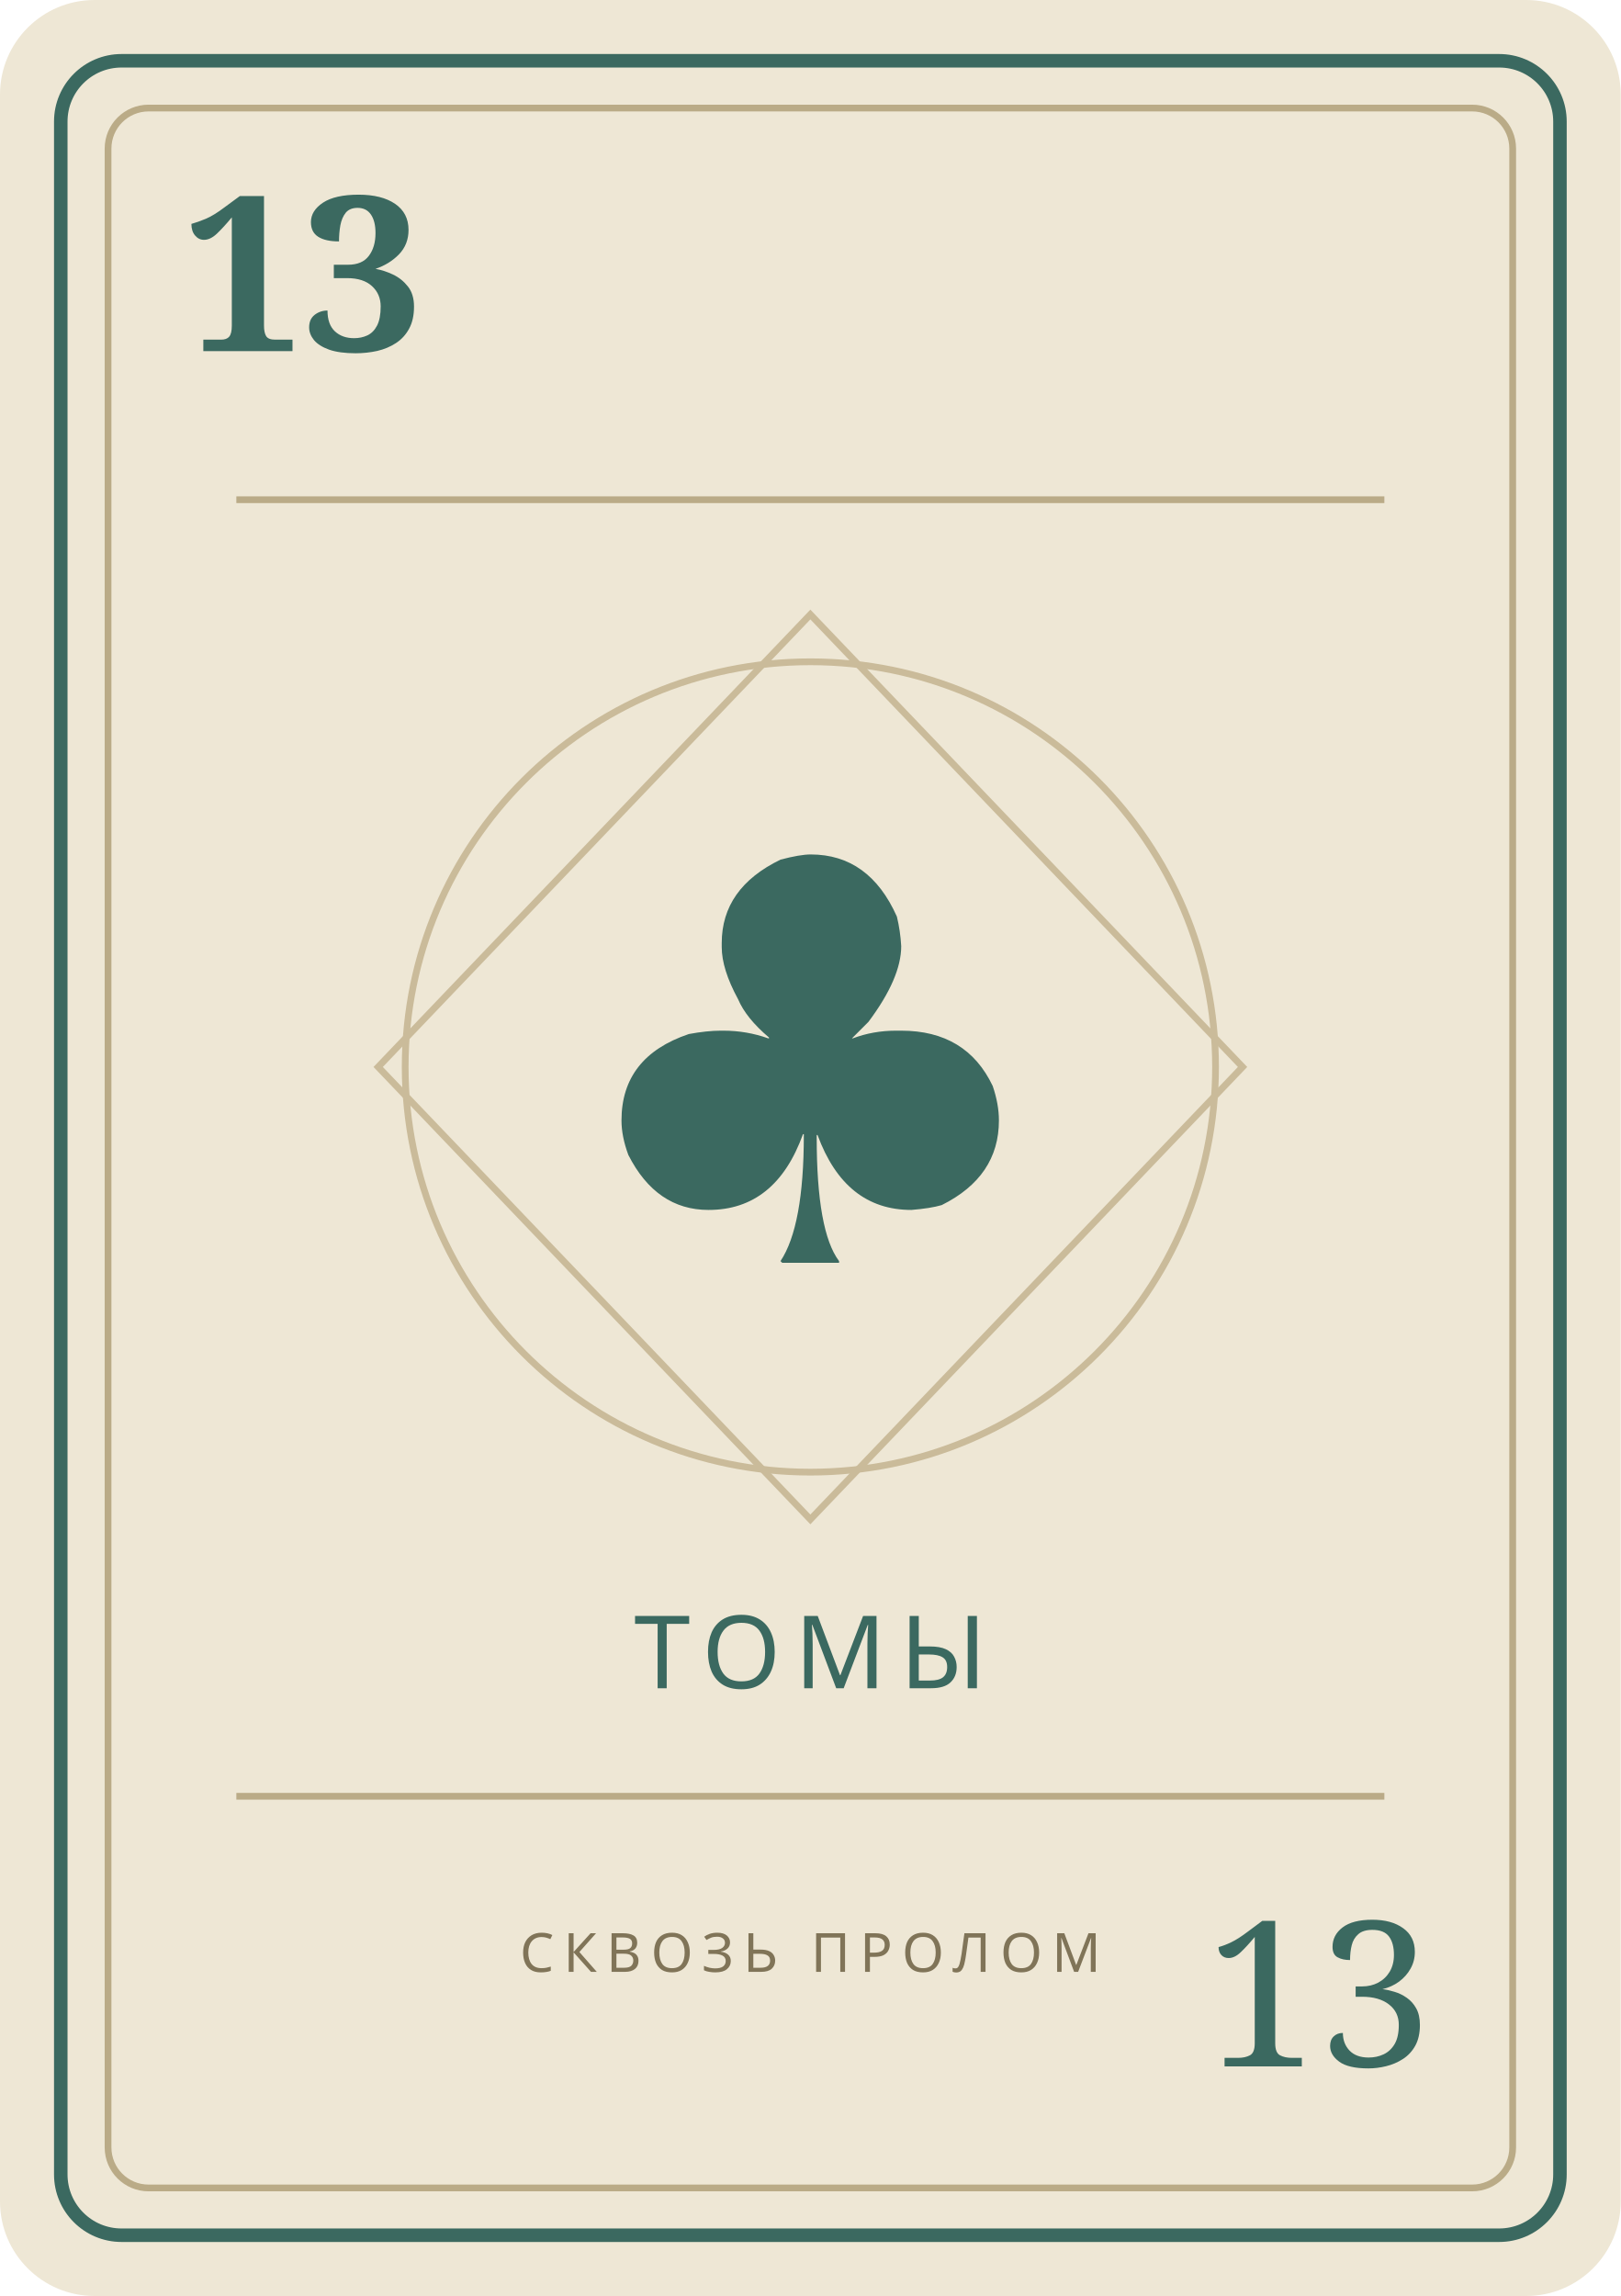
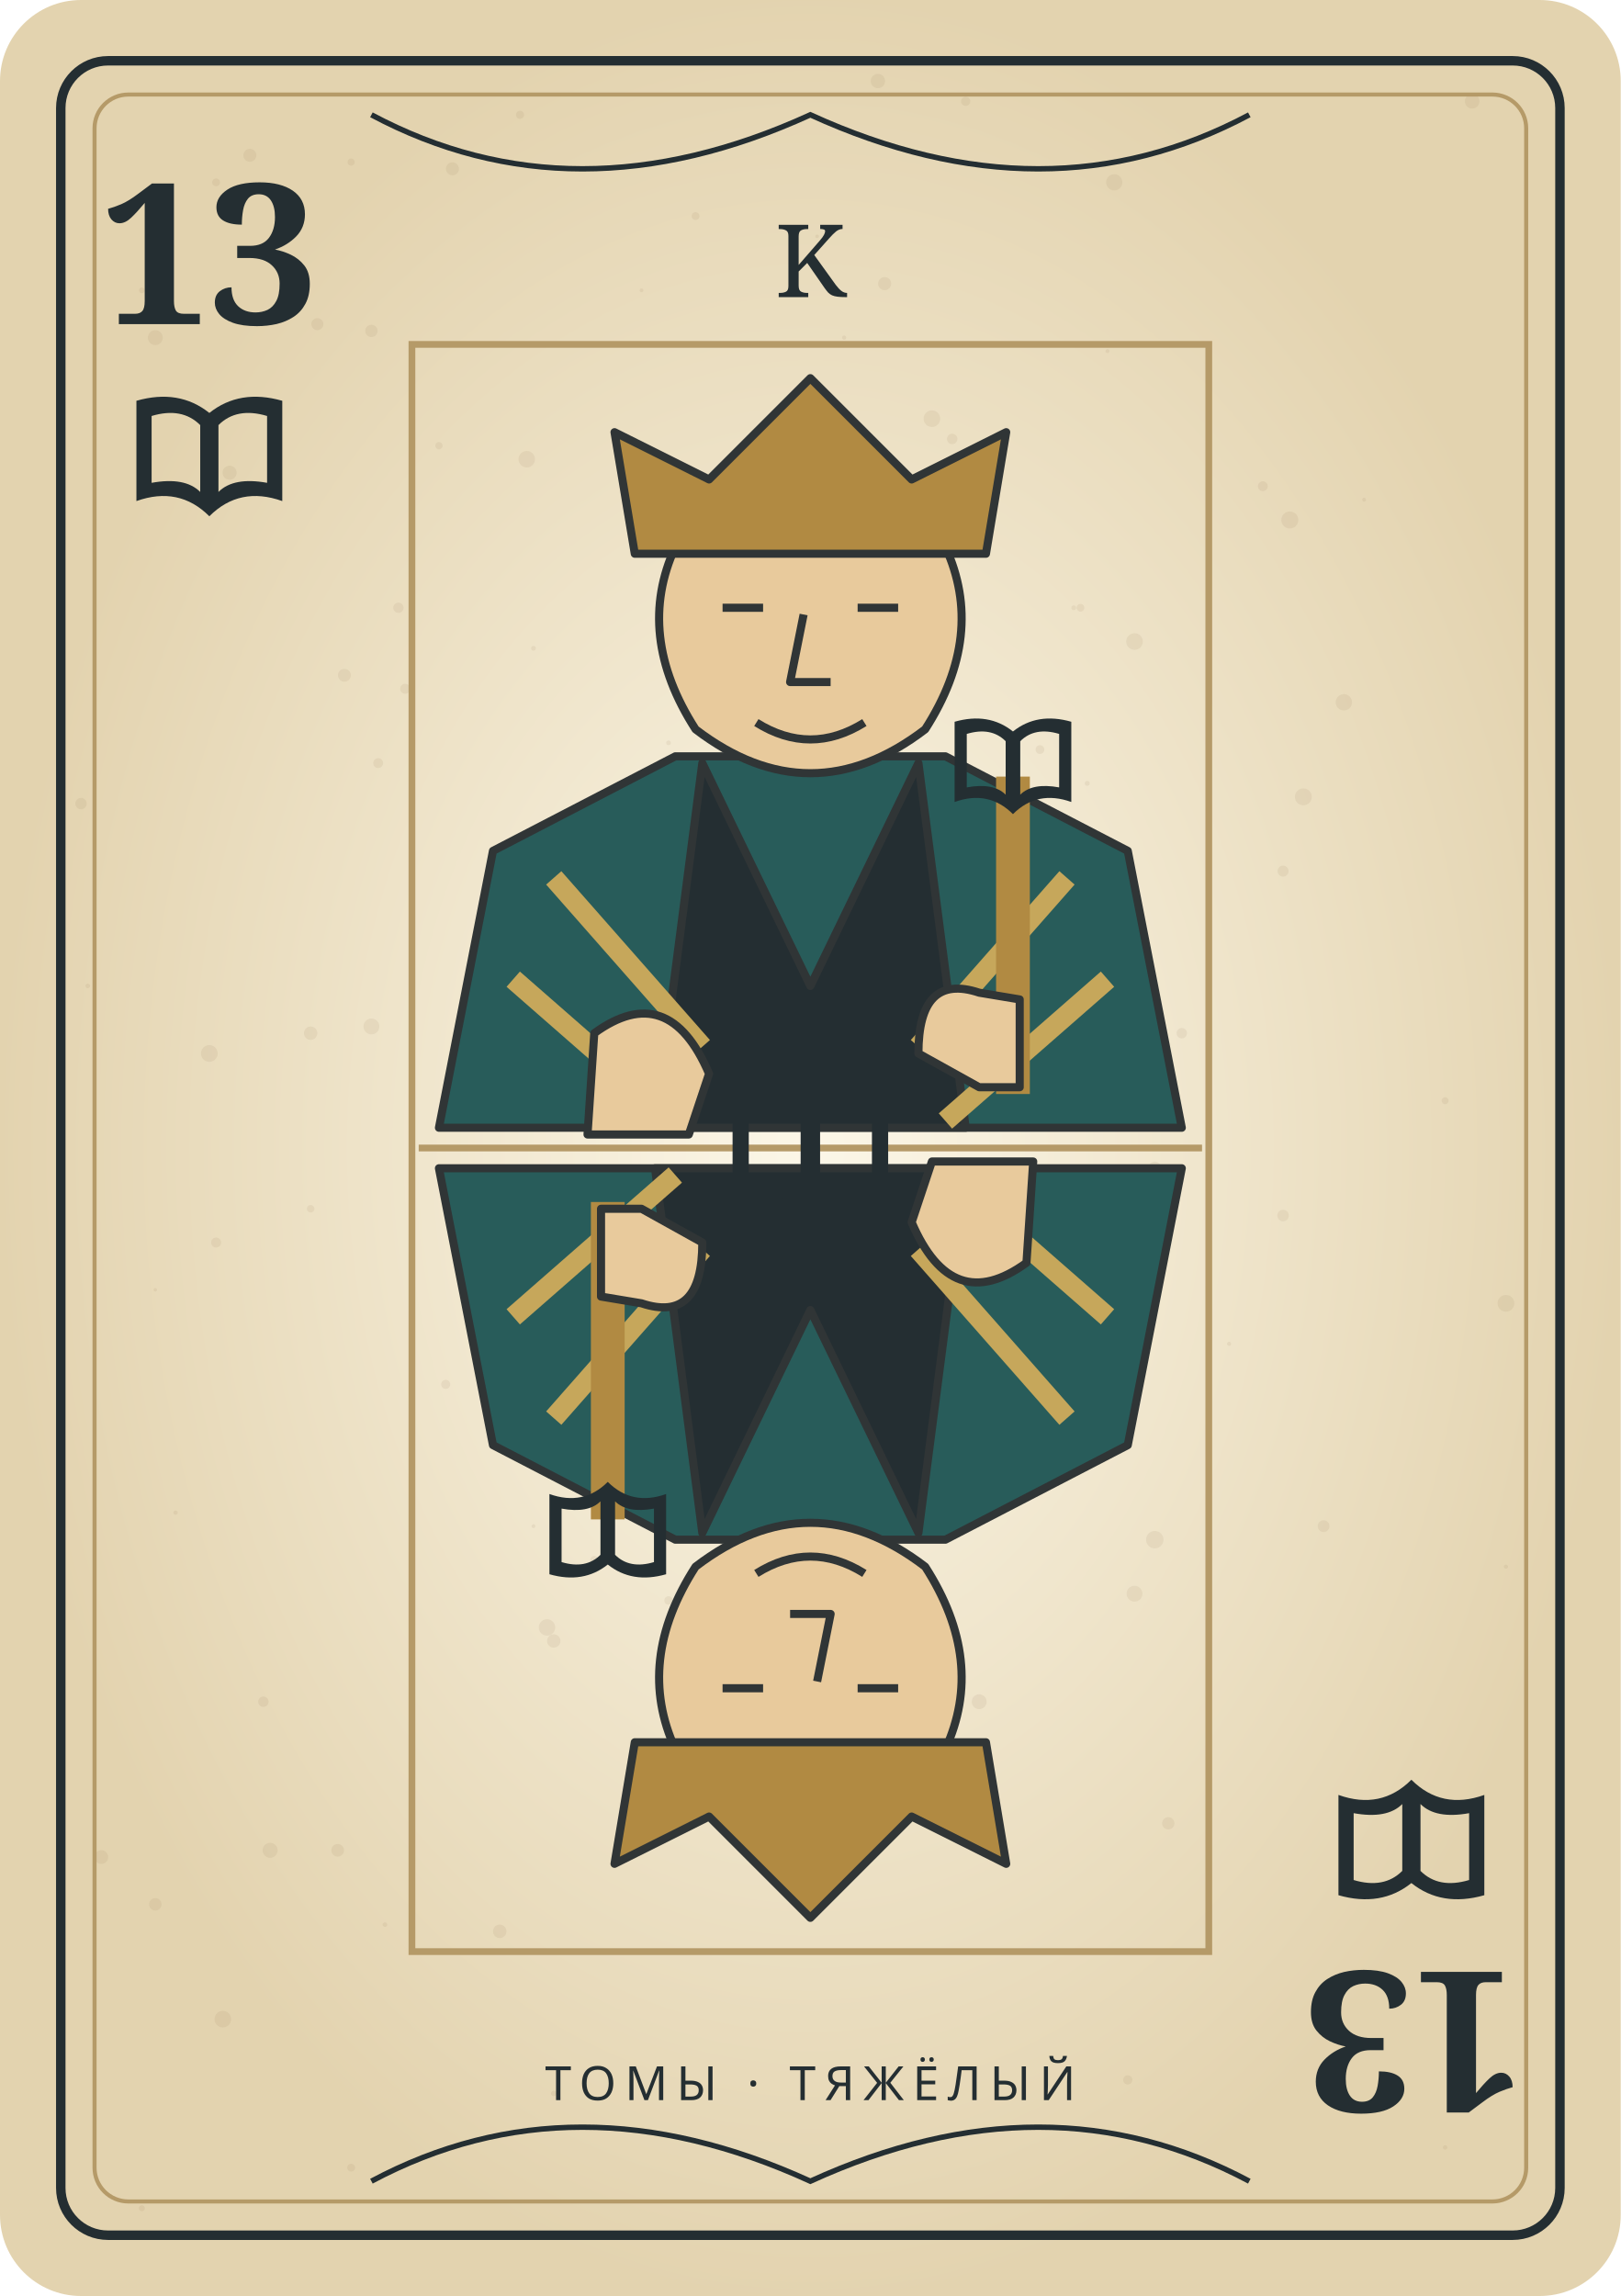
<svg xmlns="http://www.w3.org/2000/svg" width="240" height="340" viewBox="0 0 240 340">
-   <rect width="240" height="340" rx="14" fill="#eee7d5" />
-   <rect x="9" y="9" width="222" height="322" rx="9" fill="none" stroke="#3b6960" stroke-width="2" />
-   <rect x="16" y="16" width="208" height="308" rx="6" fill="none" stroke="#baab87" />
-   <path d="M35 74H205M35 266H205" stroke="#baab87" />
-   <text x="27" y="52" font-family="Georgia,serif" font-weight="bold" font-size="32" fill="#3b6960">13</text>
-   <text x="212" y="306" text-anchor="end" font-family="Georgia,serif" font-size="30" fill="#3b6960">13</text>
-   <circle cx="120" cy="158" r="60" fill="none" stroke="#cabb9a" />
-   <path d="M120 91L184 158L120 225L56 158Z" fill="none" stroke="#cabb9a" />
-   <text x="120" y="187" text-anchor="middle" font-family="Georgia,serif" font-size="83" fill="#3b6960">♣</text>
-   <text x="120" y="250" text-anchor="middle" font-family="sans-serif" font-size="15" letter-spacing="2" fill="#3b6960">ТОМЫ</text>
-   <text x="120" y="292" text-anchor="middle" font-family="sans-serif" font-size="8" letter-spacing="1.4" fill="#807458">СКВОЗЬ ПРОЛОМ</text>
+   <defs>
+     <radialGradient id="paper">
+       <stop stop-color="#fcf7e8" />
+       <stop offset="1" stop-color="#e3d3af" />
+     </radialGradient>
+   </defs>
+   <rect width="240" height="340" rx="12" fill="url(#paper)" />
+   <circle cx="164" cy="52" r="0.29" fill="#806342" opacity=".09" />
+   <circle cx="111" cy="158" r="0.95" fill="#806342" opacity=".09" />
+   <circle cx="23" cy="191" r="0.26" fill="#806342" opacity=".09" />
+   <circle cx="130" cy="12" r="1.06" fill="#806342" opacity=".09" />
+   <circle cx="32" cy="27" r="0.58" fill="#806342" opacity=".09" />
+   <circle cx="13" cy="146" r="0.34" fill="#806342" opacity=".09" />
+   <circle cx="77" cy="17" r="0.60" fill="#806342" opacity=".09" />
+   <circle cx="39" cy="252" r="0.77" fill="#806342" opacity=".09" />
+   <circle cx="167" cy="308" r="0.68" fill="#806342" opacity=".09" />
+   <circle cx="40" cy="274" r="1.11" fill="#806342" opacity=".09" />
+   <circle cx="76" cy="199" r="0.41" fill="#806342" opacity=".09" />
+   <circle cx="118" cy="280" r="0.69" fill="#806342" opacity=".09" />
+   <circle cx="166" cy="155" r="0.94" fill="#806342" opacity=".09" />
+   <circle cx="46" cy="179" r="0.55" fill="#806342" opacity=".09" />
+   <circle cx="99" cy="110" r="0.35" fill="#806342" opacity=".09" />
+   <circle cx="165" cy="27" r="1.20" fill="#806342" opacity=".09" />
+   <circle cx="144" cy="75" r="0.78" fill="#806342" opacity=".09" />
+   <circle cx="79" cy="226" r="0.28" fill="#806342" opacity=".09" />
+   <circle cx="107" cy="119" r="0.87" fill="#806342" opacity=".09" />
+   <circle cx="81" cy="131" r="0.58" fill="#806342" opacity=".09" />
+   <circle cx="37" cy="23" r="0.96" fill="#806342" opacity=".09" />
+   <circle cx="88" cy="131" r="1.28" fill="#806342" opacity=".09" />
+   <circle cx="116" cy="71" r="0.30" fill="#806342" opacity=".09" />
+   <circle cx="187" cy="72" r="0.73" fill="#806342" opacity=".09" />
+   <circle cx="55" cy="49" r="0.91" fill="#806342" opacity=".09" />
+   <circle cx="32" cy="184" r="0.74" fill="#806342" opacity=".09" />
+   <circle cx="190" cy="129" r="0.81" fill="#806342" opacity=".09" />
+   <circle cx="199" cy="104" r="1.21" fill="#806342" opacity=".09" />
+   <circle cx="23" cy="50" r="1.10" fill="#806342" opacity=".09" />
+   <circle cx="47" cy="48" r="0.89" fill="#806342" opacity=".09" />
+   <circle cx="82" cy="243" r="0.99" fill="#806342" opacity=".09" />
+   <circle cx="139" cy="157" r="0.64" fill="#806342" opacity=".09" />
+   <circle cx="145" cy="152" r="1.06" fill="#806342" opacity=".09" />
+   <circle cx="141" cy="65" r="0.77" fill="#806342" opacity=".09" />
+   <circle cx="33" cy="299" r="1.23" fill="#806342" opacity=".09" />
+   <circle cx="196" cy="226" r="0.87" fill="#806342" opacity=".09" />
+   <circle cx="23" cy="35" r="0.64" fill="#806342" opacity=".09" />
+   <circle cx="90" cy="146" r="0.47" fill="#806342" opacity=".09" />
+   <circle cx="125" cy="50" r="0.31" fill="#806342" opacity=".09" />
+   <circle cx="74" cy="286" r="1.00" fill="#806342" opacity=".09" />
+   <circle cx="79" cy="96" r="0.35" fill="#806342" opacity=".09" />
+   <circle cx="66" cy="205" r="0.67" fill="#806342" opacity=".09" />
+   <circle cx="31" cy="156" r="1.24" fill="#806342" opacity=".09" />
+   <circle cx="34" cy="70" r="1.04" fill="#806342" opacity=".09" />
+   <circle cx="218" cy="15" r="1.08" fill="#806342" opacity=".09" />
+   <circle cx="112" cy="192" r="0.48" fill="#806342" opacity=".09" />
+   <circle cx="193" cy="118" r="1.25" fill="#806342" opacity=".09" />
+   <circle cx="46" cy="153" r="0.99" fill="#806342" opacity=".09" />
+   <circle cx="21" cy="43" r="0.42" fill="#806342" opacity=".09" />
+   <circle cx="175" cy="153" r="0.77" fill="#806342" opacity=".09" />
+   <circle cx="202" cy="74" r="0.29" fill="#806342" opacity=".09" />
+   <circle cx="107" cy="213" r="0.26" fill="#806342" opacity=".09" />
+   <circle cx="140" cy="203" r="0.71" fill="#806342" opacity=".09" />
+   <circle cx="168" cy="236" r="1.17" fill="#806342" opacity=".09" />
+   <circle cx="168" cy="95" r="1.23" fill="#806342" opacity=".09" />
+   <circle cx="95" cy="43" r="0.28" fill="#806342" opacity=".09" />
+   <circle cx="171" cy="173" r="0.98" fill="#806342" opacity=".09" />
+   <circle cx="52" cy="321" r="0.58" fill="#806342" opacity=".09" />
+   <circle cx="15" cy="275" r="1.02" fill="#806342" opacity=".09" />
+   <circle cx="78" cy="68" r="1.22" fill="#806342" opacity=".09" />
+   <circle cx="81" cy="241" r="1.22" fill="#806342" opacity=".09" />
+   <circle cx="65" cy="66" r="0.54" fill="#806342" opacity=".09" />
+   <circle cx="145" cy="252" r="1.10" fill="#806342" opacity=".09" />
+   <circle cx="43" cy="46" r="0.52" fill="#806342" opacity=".09" />
+   <circle cx="79" cy="132" r="1.12" fill="#806342" opacity=".09" />
+   <circle cx="138" cy="62" r="1.23" fill="#806342" opacity=".09" />
+   <circle cx="99" cy="237" r="0.63" fill="#806342" opacity=".09" />
+   <circle cx="59" cy="90" r="0.76" fill="#806342" opacity=".09" />
+   <circle cx="223" cy="232" r="0.31" fill="#806342" opacity=".09" />
+   <circle cx="56" cy="113" r="0.73" fill="#806342" opacity=".09" />
+   <circle cx="214" cy="318" r="0.33" fill="#806342" opacity=".09" />
+   <circle cx="12" cy="119" r="0.84" fill="#806342" opacity=".09" />
+   <circle cx="51" cy="100" r="0.95" fill="#806342" opacity=".09" />
+   <circle cx="161" cy="116" r="0.37" fill="#806342" opacity=".09" />
+   <circle cx="182" cy="199" r="0.30" fill="#806342" opacity=".09" />
+   <circle cx="26" cy="224" r="0.32" fill="#806342" opacity=".09" />
+   <circle cx="23" cy="282" r="0.92" fill="#806342" opacity=".09" />
+   <circle cx="60" cy="102" r="0.74" fill="#806342" opacity=".09" />
+   <circle cx="52" cy="24" r="0.53" fill="#806342" opacity=".09" />
+   <circle cx="154" cy="111" r="0.65" fill="#806342" opacity=".09" />
+   <circle cx="55" cy="152" r="1.17" fill="#806342" opacity=".09" />
+   <circle cx="116" cy="222" r="1.11" fill="#806342" opacity=".09" />
+   <circle cx="173" cy="270" r="0.91" fill="#806342" opacity=".09" />
+   <circle cx="223" cy="193" r="1.24" fill="#806342" opacity=".09" />
+   <circle cx="50" cy="274" r="0.94" fill="#806342" opacity=".09" />
+   <circle cx="171" cy="228" r="1.29" fill="#806342" opacity=".09" />
+   <circle cx="21" cy="327" r="0.45" fill="#806342" opacity=".09" />
+   <circle cx="190" cy="180" r="0.85" fill="#806342" opacity=".09" />
+   <circle cx="159" cy="90" r="0.35" fill="#806342" opacity=".09" />
+   <circle cx="160" cy="90" r="0.57" fill="#806342" opacity=".09" />
+   <circle cx="143" cy="15" r="0.68" fill="#806342" opacity=".09" />
+   <circle cx="121" cy="35" r="0.27" fill="#806342" opacity=".09" />
+   <circle cx="67" cy="25" r="0.96" fill="#806342" opacity=".09" />
+   <circle cx="131" cy="42" r="0.97" fill="#806342" opacity=".09" />
+   <circle cx="88" cy="231" r="0.59" fill="#806342" opacity=".09" />
+   <circle cx="103" cy="32" r="0.58" fill="#806342" opacity=".09" />
+   <circle cx="214" cy="163" r="0.51" fill="#806342" opacity=".09" />
+   <circle cx="57" cy="285" r="0.34" fill="#806342" opacity=".09" />
+   <circle cx="82" cy="310" r="0.41" fill="#806342" opacity=".09" />
+   <circle cx="191" cy="77" r="1.26" fill="#806342" opacity=".09" />
+   <rect x="9" y="9" width="222" height="322" rx="7" fill="none" stroke="#242e32" stroke-width="1.4" />
+   <rect x="14" y="14" width="212" height="312" rx="5" fill="none" stroke="#b59a68" stroke-width=".6" />
+   <path d="M55 17Q85 33 120 17Q155 33 185 17M55 323Q85 307 120 323Q155 307 185 323" fill="none" stroke="#242e32" stroke-width=".8" />
+   <text x="31" y="48" text-anchor="middle" font-family="Georgia,serif" font-weight="bold" font-size="29" fill="#242e32">13</text>
+   <g transform="translate(31 67) rotate(0) scale(0.45)">
+     <path d="M-24-17Q-10-21 0-13Q10-21 24-17V16Q10 11 0 21Q-10 11-24 16ZM-19-12V10Q-8 8-3 13V-9Q-9-15-19-12ZM19-12Q9-15 3-9V13Q8 8 19 10Z" fill="#242e32" fill-rule="evenodd" />
+   </g>
+   <g transform="rotate(180 120 170)">
+     <text x="31" y="48" text-anchor="middle" font-family="Georgia,serif" font-weight="bold" font-size="29" fill="#242e32">13</text>
+     <g transform="translate(31 67) rotate(0) scale(0.45)">
+       <path d="M-24-17Q-10-21 0-13Q10-21 24-17V16Q10 11 0 21Q-10 11-24 16ZM-19-12V10Q-8 8-3 13V-9Q-9-15-19-12ZM19-12Q9-15 3-9V13Q8 8 19 10Z" fill="#242e32" fill-rule="evenodd" />
+     </g>
+   </g>
+   <rect x="61" y="51" width="118" height="238" fill="none" stroke="#b59a68" />
+   <g stroke="#303536" stroke-width="1.2" stroke-linejoin="round">
+     <path d="M65 167L73 126L100 112H140L167 126L175 167Z" fill="#285c5a" />
+     <path d="M104 113L120 146L136 113L143 167H97Z" fill="#242e32" />
+     <path d="M82 130L104 155M158 130L136 155M76 145L100 166M164 145L140 166" stroke="#c6a75b" stroke-width="3" />
+     <path d="M100 81Q94 94 103 108Q120 121 137 108Q146 94 140 81Z" fill="#e8ca9c" />
+     <path d="M107 90H113M127 90H133M119 91L117 101H123M112 107Q120 112 128 107" fill="none" />
+     <path d="M94 82L91 64L105 71L120 56L135 71L149 64L146 82Z" fill="#b18a42" />
+     <path d="M88 153Q99 145 105 159L102 168H87Z" fill="#e8ca9c" />
+     <path d="M150 115V162" stroke="#b18a42" stroke-width="5" />
+     <path d="M145 147Q136 144 136 156L145 161H151V148Z" fill="#e8ca9c" />
+   </g>
+   <g transform="translate(150 113) rotate(0) scale(0.36)">
+     <path d="M-24-17Q-10-21 0-13Q10-21 24-17V16Q10 11 0 21Q-10 11-24 16ZM-19-12V10Q-8 8-3 13V-9Q-9-15-19-12ZM19-12Q9-15 3-9V13Q8 8 19 10Z" fill="#242e32" fill-rule="evenodd" />
+   </g>
+   <g transform="rotate(180 120 170)">
+     <g stroke="#303536" stroke-width="1.2" stroke-linejoin="round">
+       <path d="M65 167L73 126L100 112H140L167 126L175 167Z" fill="#285c5a" />
+       <path d="M104 113L120 146L136 113L143 167H97Z" fill="#242e32" />
+       <path d="M82 130L104 155M158 130L136 155M76 145L100 166M164 145L140 166" stroke="#c6a75b" stroke-width="3" />
+       <path d="M100 81Q94 94 103 108Q120 121 137 108Q146 94 140 81Z" fill="#e8ca9c" />
+       <path d="M107 90H113M127 90H133M119 91L117 101H123M112 107Q120 112 128 107" fill="none" />
+       <path d="M94 82L91 64L105 71L120 56L135 71L149 64L146 82Z" fill="#b18a42" />
+       <path d="M88 153Q99 145 105 159L102 168H87Z" fill="#e8ca9c" />
+       <path d="M150 115V162" stroke="#b18a42" stroke-width="5" />
+       <path d="M145 147Q136 144 136 156L145 161H151V148Z" fill="#e8ca9c" />
+     </g>
+     <g transform="translate(150 113) rotate(0) scale(0.36)">
+       <path d="M-24-17Q-10-21 0-13Q10-21 24-17V16Q10 11 0 21Q-10 11-24 16ZM-19-12V10Q-8 8-3 13V-9Q-9-15-19-12ZM19-12Q9-15 3-9V13Q8 8 19 10Z" fill="#242e32" fill-rule="evenodd" />
+     </g>
+   </g>
+   <path d="M62 170H178" stroke="#b59a68" />
+   <g transform="translate(120 170) rotate(0) scale(0.48)">
+     <path d="M-24-17Q-10-21 0-13Q10-21 24-17V16Q10 11 0 21Q-10 11-24 16ZM-19-12V10Q-8 8-3 13V-9Q-9-15-19-12ZM19-12Q9-15 3-9V13Q8 8 19 10Z" fill="#242e32" fill-rule="evenodd" />
+   </g>
+   <text x="120" y="44" text-anchor="middle" font-family="Georgia" font-size="15" fill="#242e32">K</text>
+   <text x="120" y="311" text-anchor="middle" font-family="sans-serif" font-size="7" letter-spacing="1.3" fill="#242e32">ТОМЫ · ТЯЖЁЛЫЙ</text>
</svg>
